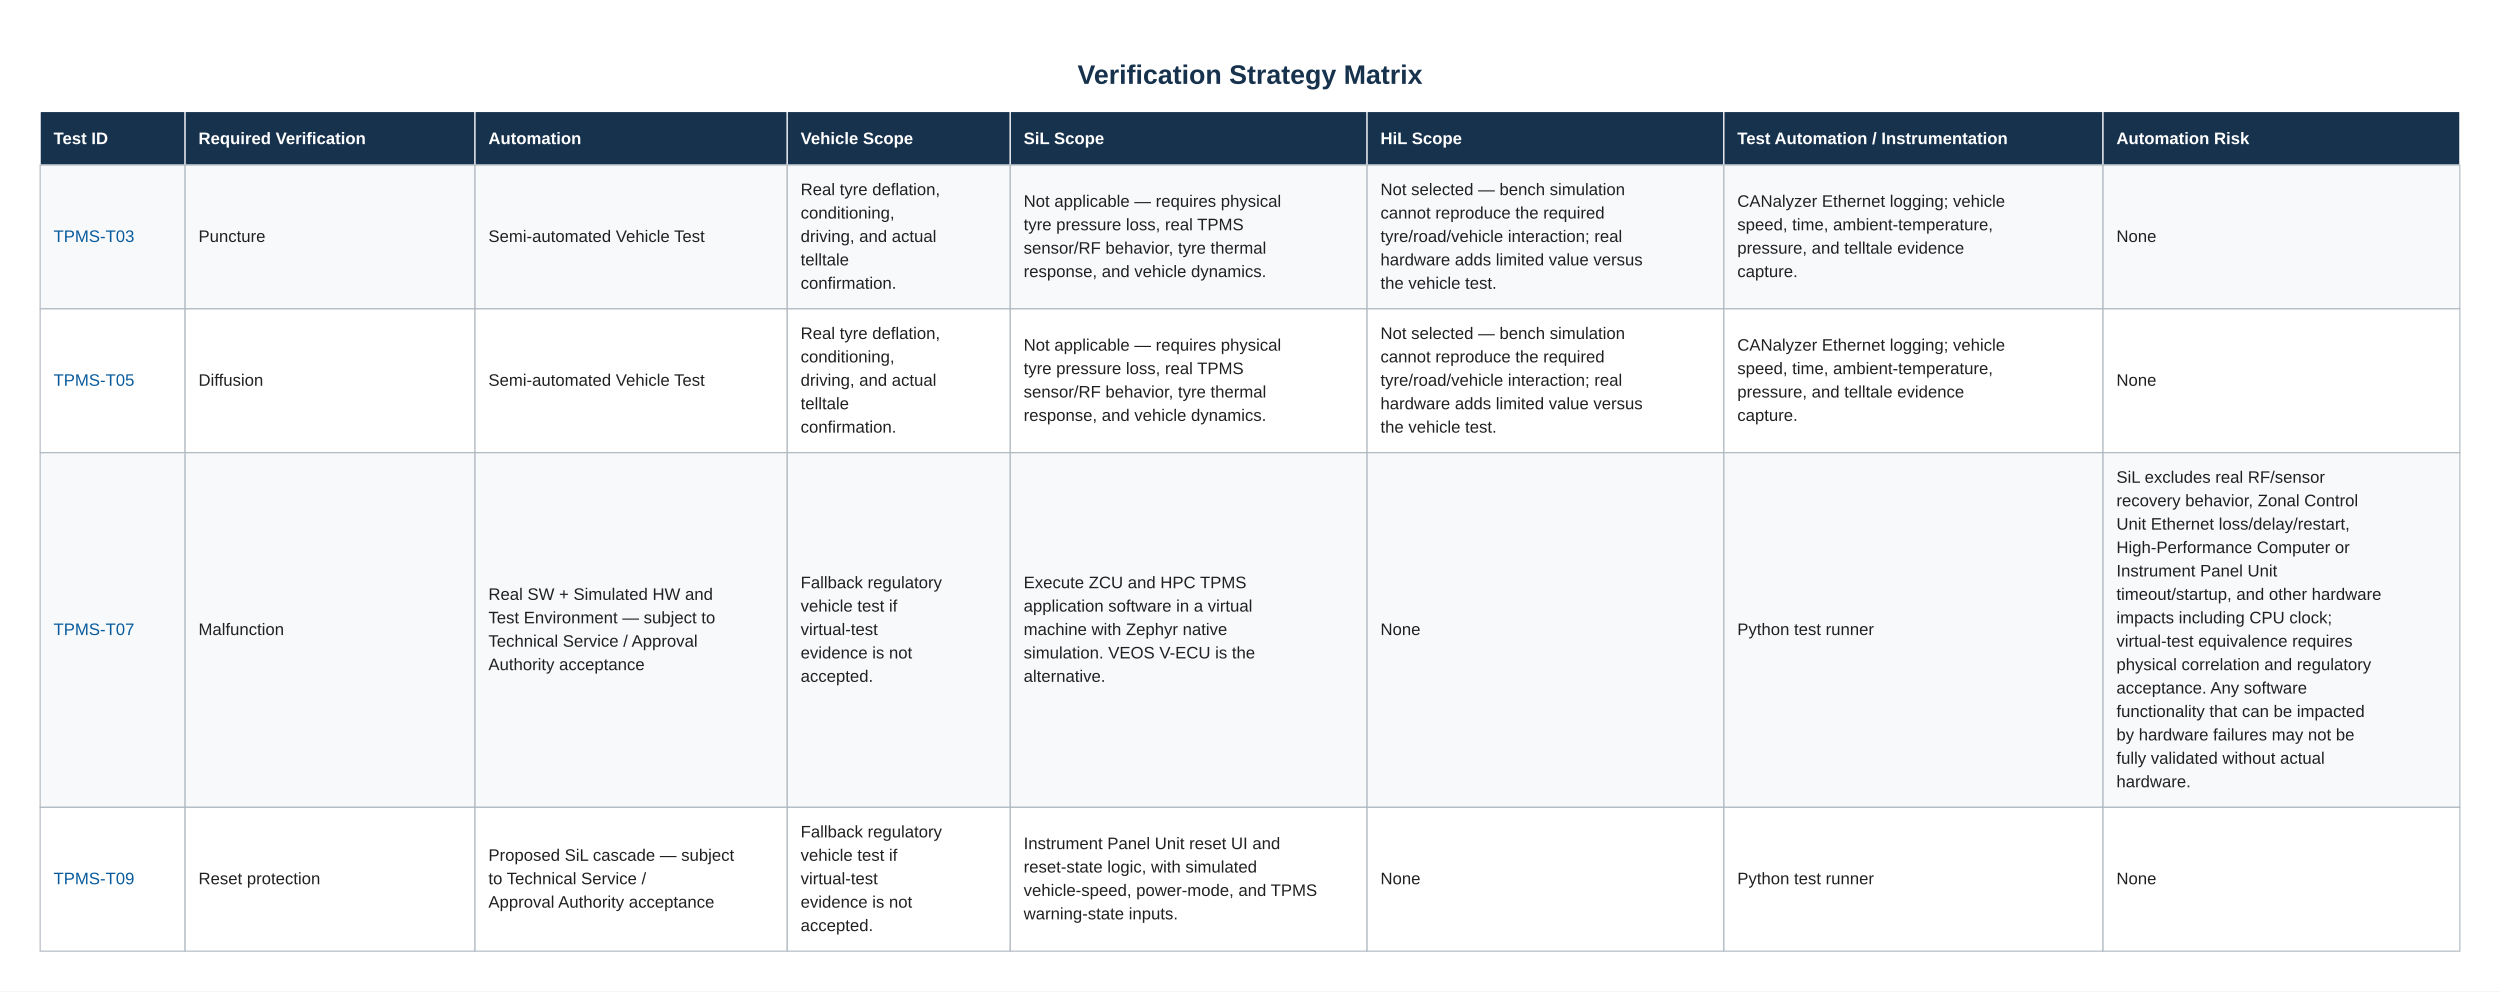
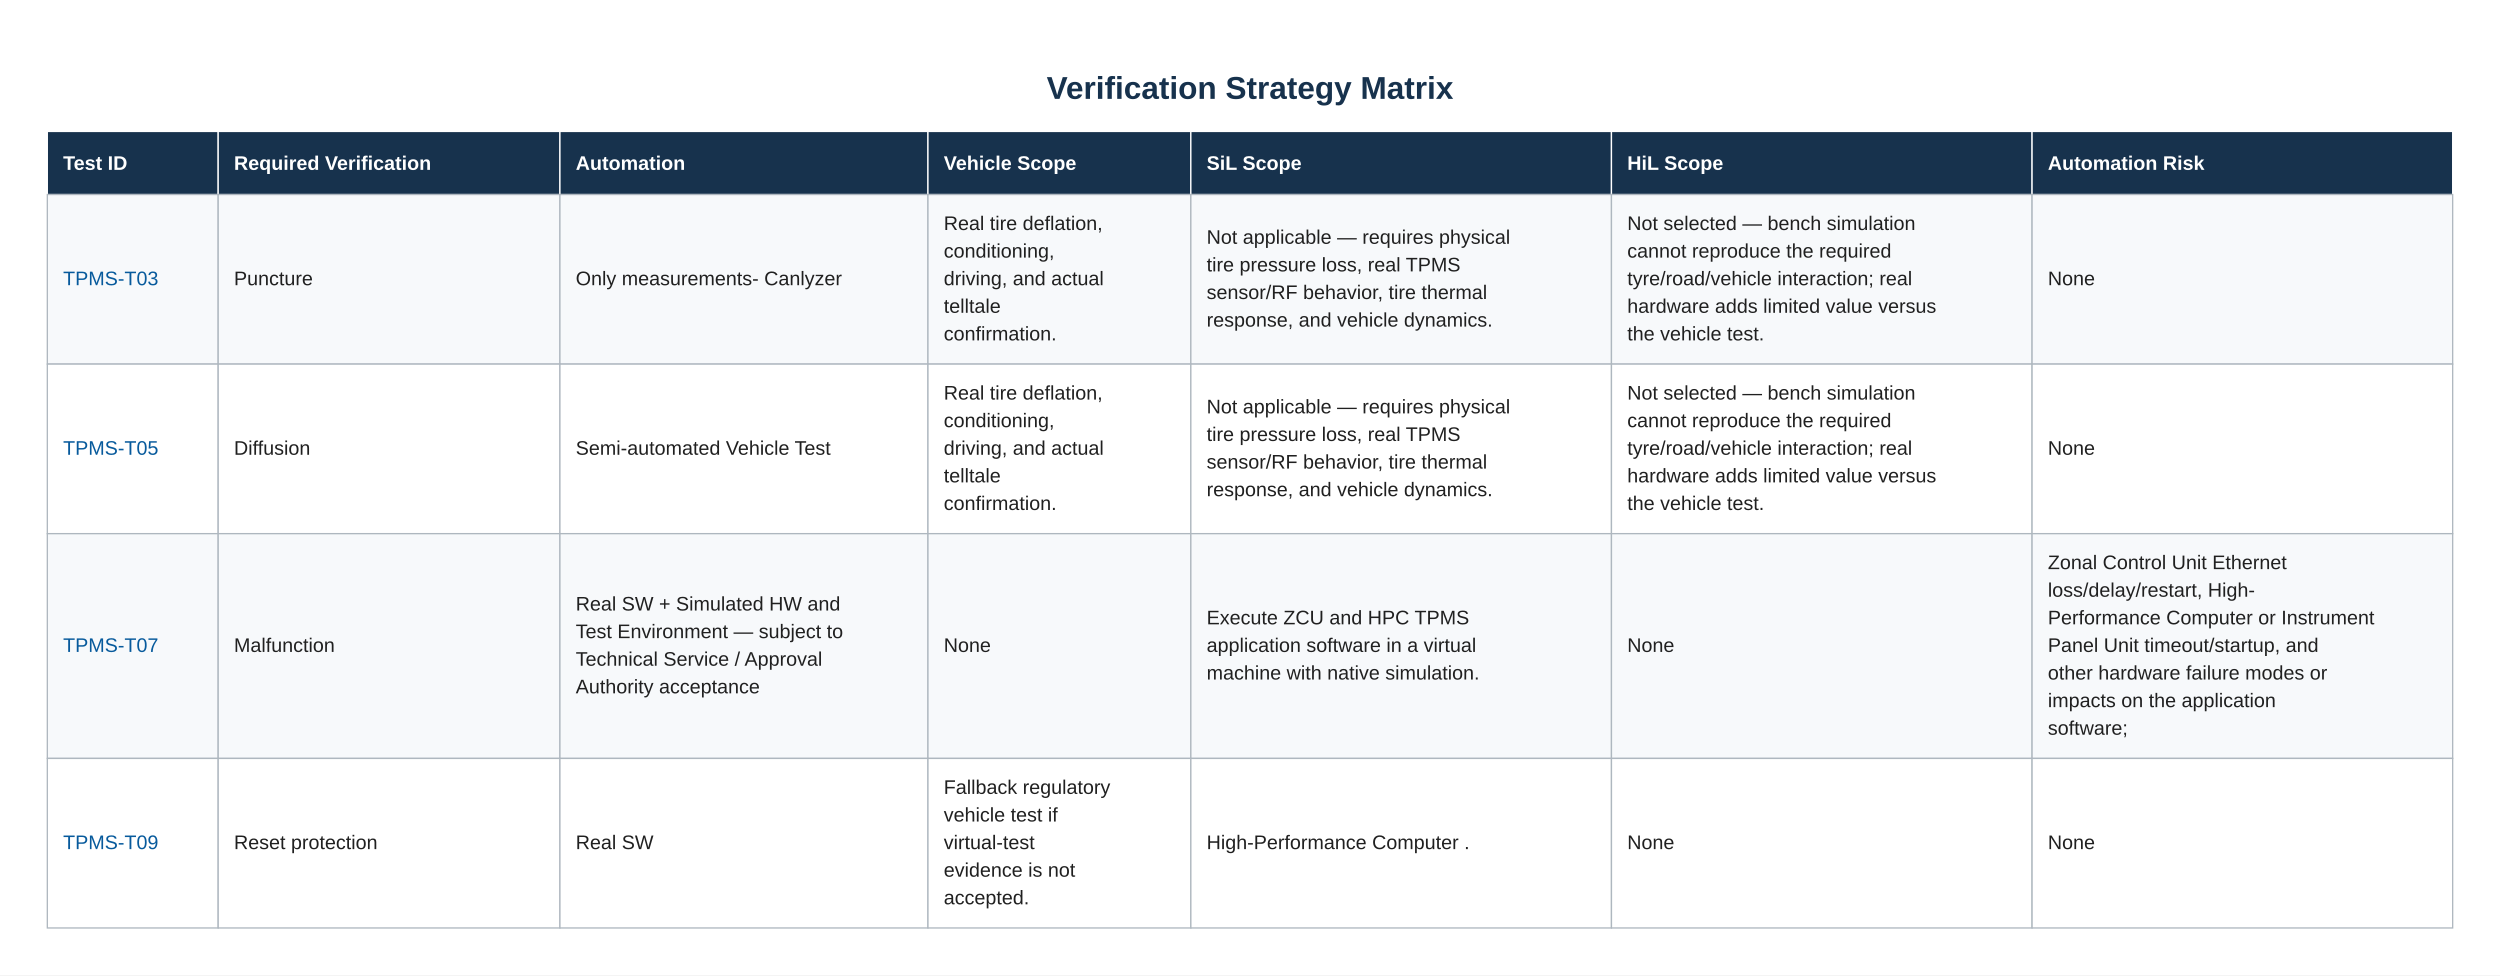
- <svg xmlns="http://www.w3.org/2000/svg" width="2242" height="889" viewBox="0 0 2242 889">
+ <svg xmlns="http://www.w3.org/2000/svg" width="1902" height="742" viewBox="0 0 1902 742">
  <rect width="100%" height="100%" fill="#ffffff" />
  <style>text{font-family:Arial, Helvetica, sans-serif}.title{font-size:24px;font-weight:700;fill:#17324d}.head{font-size:15px;font-weight:700;fill:#ffffff}.cell{font-size:15px;fill:#202020}.test-link,.source-link{fill:#075a9c;text-decoration:underline;cursor:pointer}</style>
-   <text class="title" x="1121.0" y="75.2" text-anchor="middle">
-     <tspan x="1121.0" dy="0">Verification Strategy Matrix</tspan>
+   <text class="title" x="951.0" y="75.2" text-anchor="middle">
+     <tspan x="951.0" dy="0">Verification Strategy Matrix</tspan>
  </text>
  <rect x="36" y="100" width="130" height="48" fill="#17324d" stroke="#ffffff" />
  <text class="head" x="48" y="129.25">Test ID</text>
  <rect x="166" y="100" width="260" height="48" fill="#17324d" stroke="#ffffff" />
  <text class="head" x="178" y="129.25">Required Verification</text>
  <rect x="426" y="100" width="280" height="48" fill="#17324d" stroke="#ffffff" />
  <text class="head" x="438" y="129.25">Automation</text>
  <rect x="706" y="100" width="200" height="48" fill="#17324d" stroke="#ffffff" />
  <text class="head" x="718" y="129.25">Vehicle Scope</text>
  <rect x="906" y="100" width="320" height="48" fill="#17324d" stroke="#ffffff" />
  <text class="head" x="918" y="129.25">SiL Scope</text>
  <rect x="1226" y="100" width="320" height="48" fill="#17324d" stroke="#ffffff" />
  <text class="head" x="1238" y="129.25">HiL Scope</text>
-   <rect x="1546" y="100" width="340" height="48" fill="#17324d" stroke="#ffffff" />
-   <text class="head" x="1558" y="129.25">Test Automation / Instrumentation</text>
-   <rect x="1886" y="100" width="320" height="48" fill="#17324d" stroke="#ffffff" />
-   <text class="head" x="1898" y="129.25">Automation Risk</text>
+   <rect x="1546" y="100" width="320" height="48" fill="#17324d" stroke="#ffffff" />
+   <text class="head" x="1558" y="129.25">Automation Risk</text>
  <rect x="36" y="148" width="130" height="129" fill="#f7f9fb" stroke="#aeb7bf" />
  <a href="r141_tables_viewer.html#2" target="_top">
    <text class="cell test-link" x="48" y="217.0">
      <tspan x="48" dy="0">TPMS-T03</tspan>
    </text>
  </a>
  <rect x="166" y="148" width="260" height="129" fill="#f7f9fb" stroke="#aeb7bf" />
  <text class="cell" x="178" y="217.0">
    <tspan x="178" dy="0">Puncture</tspan>
  </text>
  <rect x="426" y="148" width="280" height="129" fill="#f7f9fb" stroke="#aeb7bf" />
  <text class="cell" x="438" y="217.0">
-     <tspan x="438" dy="0">Semi-automated Vehicle Test</tspan>
+     <tspan x="438" dy="0">Only measurements- Canlyzer</tspan>
  </text>
  <rect x="706" y="148" width="200" height="129" fill="#f7f9fb" stroke="#aeb7bf" />
  <text class="cell" x="718" y="175.0">
-     <tspan x="718" dy="0">Real tyre deflation,</tspan>
+     <tspan x="718" dy="0">Real tire deflation,</tspan>
    <tspan x="718" dy="21">conditioning,</tspan>
    <tspan x="718" dy="21">driving, and actual</tspan>
    <tspan x="718" dy="21">telltale</tspan>
    <tspan x="718" dy="21">confirmation.</tspan>
  </text>
  <rect x="906" y="148" width="320" height="129" fill="#f7f9fb" stroke="#aeb7bf" />
  <text class="cell" x="918" y="185.5">
    <tspan x="918" dy="0">Not applicable — requires physical</tspan>
-     <tspan x="918" dy="21">tyre pressure loss, real TPMS</tspan>
-     <tspan x="918" dy="21">sensor/RF behavior, tyre thermal</tspan>
+     <tspan x="918" dy="21">tire pressure loss, real TPMS</tspan>
+     <tspan x="918" dy="21">sensor/RF behavior, tire thermal</tspan>
    <tspan x="918" dy="21">response, and vehicle dynamics.</tspan>
  </text>
  <rect x="1226" y="148" width="320" height="129" fill="#f7f9fb" stroke="#aeb7bf" />
  <text class="cell" x="1238" y="175.0">
    <tspan x="1238" dy="0">Not selected — bench simulation</tspan>
    <tspan x="1238" dy="21">cannot reproduce the required</tspan>
    <tspan x="1238" dy="21">tyre/road/vehicle interaction; real</tspan>
    <tspan x="1238" dy="21">hardware adds limited value versus</tspan>
    <tspan x="1238" dy="21">the vehicle test.</tspan>
  </text>
-   <rect x="1546" y="148" width="340" height="129" fill="#f7f9fb" stroke="#aeb7bf" />
-   <text class="cell" x="1558" y="185.5">
-     <tspan x="1558" dy="0">CANalyzer Ethernet logging; vehicle</tspan>
-     <tspan x="1558" dy="21">speed, time, ambient-temperature,</tspan>
-     <tspan x="1558" dy="21">pressure, and telltale evidence</tspan>
-     <tspan x="1558" dy="21">capture.</tspan>
-   </text>
-   <rect x="1886" y="148" width="320" height="129" fill="#f7f9fb" stroke="#aeb7bf" />
-   <text class="cell" x="1898" y="217.0">
-     <tspan x="1898" dy="0">None</tspan>
+   <rect x="1546" y="148" width="320" height="129" fill="#f7f9fb" stroke="#aeb7bf" />
+   <text class="cell" x="1558" y="217.0">
+     <tspan x="1558" dy="0">None</tspan>
  </text>
  <rect x="36" y="277" width="130" height="129" fill="#ffffff" stroke="#aeb7bf" />
  <a href="r141_tables_viewer.html#2" target="_top">
    <text class="cell test-link" x="48" y="346.0">
      <tspan x="48" dy="0">TPMS-T05</tspan>
    </text>
  </a>
  <rect x="166" y="277" width="260" height="129" fill="#ffffff" stroke="#aeb7bf" />
  <text class="cell" x="178" y="346.0">
    <tspan x="178" dy="0">Diffusion</tspan>
  </text>
  <rect x="426" y="277" width="280" height="129" fill="#ffffff" stroke="#aeb7bf" />
  <text class="cell" x="438" y="346.0">
    <tspan x="438" dy="0">Semi-automated Vehicle Test</tspan>
  </text>
  <rect x="706" y="277" width="200" height="129" fill="#ffffff" stroke="#aeb7bf" />
  <text class="cell" x="718" y="304.0">
-     <tspan x="718" dy="0">Real tyre deflation,</tspan>
+     <tspan x="718" dy="0">Real tire deflation,</tspan>
    <tspan x="718" dy="21">conditioning,</tspan>
    <tspan x="718" dy="21">driving, and actual</tspan>
    <tspan x="718" dy="21">telltale</tspan>
    <tspan x="718" dy="21">confirmation.</tspan>
  </text>
  <rect x="906" y="277" width="320" height="129" fill="#ffffff" stroke="#aeb7bf" />
  <text class="cell" x="918" y="314.5">
    <tspan x="918" dy="0">Not applicable — requires physical</tspan>
-     <tspan x="918" dy="21">tyre pressure loss, real TPMS</tspan>
-     <tspan x="918" dy="21">sensor/RF behavior, tyre thermal</tspan>
+     <tspan x="918" dy="21">tire pressure loss, real TPMS</tspan>
+     <tspan x="918" dy="21">sensor/RF behavior, tire thermal</tspan>
    <tspan x="918" dy="21">response, and vehicle dynamics.</tspan>
  </text>
  <rect x="1226" y="277" width="320" height="129" fill="#ffffff" stroke="#aeb7bf" />
  <text class="cell" x="1238" y="304.0">
    <tspan x="1238" dy="0">Not selected — bench simulation</tspan>
    <tspan x="1238" dy="21">cannot reproduce the required</tspan>
    <tspan x="1238" dy="21">tyre/road/vehicle interaction; real</tspan>
    <tspan x="1238" dy="21">hardware adds limited value versus</tspan>
    <tspan x="1238" dy="21">the vehicle test.</tspan>
  </text>
-   <rect x="1546" y="277" width="340" height="129" fill="#ffffff" stroke="#aeb7bf" />
-   <text class="cell" x="1558" y="314.5">
-     <tspan x="1558" dy="0">CANalyzer Ethernet logging; vehicle</tspan>
-     <tspan x="1558" dy="21">speed, time, ambient-temperature,</tspan>
-     <tspan x="1558" dy="21">pressure, and telltale evidence</tspan>
-     <tspan x="1558" dy="21">capture.</tspan>
+   <rect x="1546" y="277" width="320" height="129" fill="#ffffff" stroke="#aeb7bf" />
+   <text class="cell" x="1558" y="346.0">
+     <tspan x="1558" dy="0">None</tspan>
  </text>
-   <rect x="1886" y="277" width="320" height="129" fill="#ffffff" stroke="#aeb7bf" />
-   <text class="cell" x="1898" y="346.0">
-     <tspan x="1898" dy="0">None</tspan>
-   </text>
-   <rect x="36" y="406" width="130" height="318" fill="#f7f9fb" stroke="#aeb7bf" />
+   <rect x="36" y="406" width="130" height="171" fill="#f7f9fb" stroke="#aeb7bf" />
  <a href="r141_tables_viewer.html#2" target="_top">
-     <text class="cell test-link" x="48" y="569.5">
+     <text class="cell test-link" x="48" y="496.0">
      <tspan x="48" dy="0">TPMS-T07</tspan>
    </text>
  </a>
-   <rect x="166" y="406" width="260" height="318" fill="#f7f9fb" stroke="#aeb7bf" />
-   <text class="cell" x="178" y="569.5">
+   <rect x="166" y="406" width="260" height="171" fill="#f7f9fb" stroke="#aeb7bf" />
+   <text class="cell" x="178" y="496.0">
    <tspan x="178" dy="0">Malfunction</tspan>
  </text>
-   <rect x="426" y="406" width="280" height="318" fill="#f7f9fb" stroke="#aeb7bf" />
-   <text class="cell" x="438" y="538.0">
+   <rect x="426" y="406" width="280" height="171" fill="#f7f9fb" stroke="#aeb7bf" />
+   <text class="cell" x="438" y="464.5">
    <tspan x="438" dy="0">Real SW + Simulated HW and</tspan>
    <tspan x="438" dy="21">Test Environment — subject to</tspan>
    <tspan x="438" dy="21">Technical Service / Approval</tspan>
    <tspan x="438" dy="21">Authority acceptance</tspan>
  </text>
-   <rect x="706" y="406" width="200" height="318" fill="#f7f9fb" stroke="#aeb7bf" />
-   <text class="cell" x="718" y="527.5">
+   <rect x="706" y="406" width="200" height="171" fill="#f7f9fb" stroke="#aeb7bf" />
+   <text class="cell" x="718" y="496.0">
+     <tspan x="718" dy="0">None</tspan>
+   </text>
+   <rect x="906" y="406" width="320" height="171" fill="#f7f9fb" stroke="#aeb7bf" />
+   <text class="cell" x="918" y="475.0">
+     <tspan x="918" dy="0">Execute ZCU and HPC TPMS</tspan>
+     <tspan x="918" dy="21">application software in a virtual</tspan>
+     <tspan x="918" dy="21">machine with native simulation.</tspan>
+   </text>
+   <rect x="1226" y="406" width="320" height="171" fill="#f7f9fb" stroke="#aeb7bf" />
+   <text class="cell" x="1238" y="496.0">
+     <tspan x="1238" dy="0">None</tspan>
+   </text>
+   <rect x="1546" y="406" width="320" height="171" fill="#f7f9fb" stroke="#aeb7bf" />
+   <text class="cell" x="1558" y="433.0">
+     <tspan x="1558" dy="0">Zonal Control Unit Ethernet</tspan>
+     <tspan x="1558" dy="21">loss/delay/restart, High-</tspan>
+     <tspan x="1558" dy="21">Performance Computer or Instrument</tspan>
+     <tspan x="1558" dy="21">Panel Unit timeout/startup, and</tspan>
+     <tspan x="1558" dy="21">other hardware failure modes or</tspan>
+     <tspan x="1558" dy="21">impacts on the application</tspan>
+     <tspan x="1558" dy="21">software;</tspan>
+   </text>
+   <rect x="36" y="577" width="130" height="129" fill="#ffffff" stroke="#aeb7bf" />
+   <a href="r141_tables_viewer.html#2" target="_top">
+     <text class="cell test-link" x="48" y="646.0">
+       <tspan x="48" dy="0">TPMS-T09</tspan>
+     </text>
+   </a>
+   <rect x="166" y="577" width="260" height="129" fill="#ffffff" stroke="#aeb7bf" />
+   <text class="cell" x="178" y="646.0">
+     <tspan x="178" dy="0">Reset protection</tspan>
+   </text>
+   <rect x="426" y="577" width="280" height="129" fill="#ffffff" stroke="#aeb7bf" />
+   <text class="cell" x="438" y="646.0">
+     <tspan x="438" dy="0">Real SW</tspan>
+   </text>
+   <rect x="706" y="577" width="200" height="129" fill="#ffffff" stroke="#aeb7bf" />
+   <text class="cell" x="718" y="604.0">
    <tspan x="718" dy="0">Fallback regulatory</tspan>
    <tspan x="718" dy="21">vehicle test if</tspan>
    <tspan x="718" dy="21">virtual-test</tspan>
    <tspan x="718" dy="21">evidence is not</tspan>
    <tspan x="718" dy="21">accepted.</tspan>
  </text>
-   <rect x="906" y="406" width="320" height="318" fill="#f7f9fb" stroke="#aeb7bf" />
-   <text class="cell" x="918" y="527.5">
-     <tspan x="918" dy="0">Execute ZCU and HPC TPMS</tspan>
-     <tspan x="918" dy="21">application software in a virtual</tspan>
-     <tspan x="918" dy="21">machine with Zephyr native</tspan>
-     <tspan x="918" dy="21">simulation. VEOS V-ECU is the</tspan>
-     <tspan x="918" dy="21">alternative.</tspan>
+   <rect x="906" y="577" width="320" height="129" fill="#ffffff" stroke="#aeb7bf" />
+   <text class="cell" x="918" y="646.0">
+     <tspan x="918" dy="0">High-Performance Computer .</tspan>
  </text>
-   <rect x="1226" y="406" width="320" height="318" fill="#f7f9fb" stroke="#aeb7bf" />
-   <text class="cell" x="1238" y="569.5">
+   <rect x="1226" y="577" width="320" height="129" fill="#ffffff" stroke="#aeb7bf" />
+   <text class="cell" x="1238" y="646.0">
    <tspan x="1238" dy="0">None</tspan>
  </text>
-   <rect x="1546" y="406" width="340" height="318" fill="#f7f9fb" stroke="#aeb7bf" />
-   <text class="cell" x="1558" y="569.5">
-     <tspan x="1558" dy="0">Python test runner</tspan>
-   </text>
-   <rect x="1886" y="406" width="320" height="318" fill="#f7f9fb" stroke="#aeb7bf" />
-   <text class="cell" x="1898" y="433.0">
-     <tspan x="1898" dy="0">SiL excludes real RF/sensor</tspan>
-     <tspan x="1898" dy="21">recovery behavior, Zonal Control</tspan>
-     <tspan x="1898" dy="21">Unit Ethernet loss/delay/restart,</tspan>
-     <tspan x="1898" dy="21">High-Performance Computer or</tspan>
-     <tspan x="1898" dy="21">Instrument Panel Unit</tspan>
-     <tspan x="1898" dy="21">timeout/startup, and other hardware</tspan>
-     <tspan x="1898" dy="21">impacts including CPU clock;</tspan>
-     <tspan x="1898" dy="21">virtual-test equivalence requires</tspan>
-     <tspan x="1898" dy="21">physical correlation and regulatory</tspan>
-     <tspan x="1898" dy="21">acceptance. Any software</tspan>
-     <tspan x="1898" dy="21">functionality that can be impacted</tspan>
-     <tspan x="1898" dy="21">by hardware failures may not be</tspan>
-     <tspan x="1898" dy="21">fully validated without actual</tspan>
-     <tspan x="1898" dy="21">hardware.</tspan>
-   </text>
-   <rect x="36" y="724" width="130" height="129" fill="#ffffff" stroke="#aeb7bf" />
-   <a href="r141_tables_viewer.html#2" target="_top">
-     <text class="cell test-link" x="48" y="793.0">
-       <tspan x="48" dy="0">TPMS-T09</tspan>
-     </text>
-   </a>
-   <rect x="166" y="724" width="260" height="129" fill="#ffffff" stroke="#aeb7bf" />
-   <text class="cell" x="178" y="793.0">
-     <tspan x="178" dy="0">Reset protection</tspan>
-   </text>
-   <rect x="426" y="724" width="280" height="129" fill="#ffffff" stroke="#aeb7bf" />
-   <text class="cell" x="438" y="772.0">
-     <tspan x="438" dy="0">Proposed SiL cascade — subject</tspan>
-     <tspan x="438" dy="21">to Technical Service /</tspan>
-     <tspan x="438" dy="21">Approval Authority acceptance</tspan>
-   </text>
-   <rect x="706" y="724" width="200" height="129" fill="#ffffff" stroke="#aeb7bf" />
-   <text class="cell" x="718" y="751.0">
-     <tspan x="718" dy="0">Fallback regulatory</tspan>
-     <tspan x="718" dy="21">vehicle test if</tspan>
-     <tspan x="718" dy="21">virtual-test</tspan>
-     <tspan x="718" dy="21">evidence is not</tspan>
-     <tspan x="718" dy="21">accepted.</tspan>
-   </text>
-   <rect x="906" y="724" width="320" height="129" fill="#ffffff" stroke="#aeb7bf" />
-   <text class="cell" x="918" y="761.5">
-     <tspan x="918" dy="0">Instrument Panel Unit reset UI and</tspan>
-     <tspan x="918" dy="21">reset-state logic, with simulated</tspan>
-     <tspan x="918" dy="21">vehicle-speed, power-mode, and TPMS</tspan>
-     <tspan x="918" dy="21">warning-state inputs.</tspan>
-   </text>
-   <rect x="1226" y="724" width="320" height="129" fill="#ffffff" stroke="#aeb7bf" />
-   <text class="cell" x="1238" y="793.0">
-     <tspan x="1238" dy="0">None</tspan>
-   </text>
-   <rect x="1546" y="724" width="340" height="129" fill="#ffffff" stroke="#aeb7bf" />
-   <text class="cell" x="1558" y="793.0">
-     <tspan x="1558" dy="0">Python test runner</tspan>
-   </text>
-   <rect x="1886" y="724" width="320" height="129" fill="#ffffff" stroke="#aeb7bf" />
-   <text class="cell" x="1898" y="793.0">
-     <tspan x="1898" dy="0">None</tspan>
+   <rect x="1546" y="577" width="320" height="129" fill="#ffffff" stroke="#aeb7bf" />
+   <text class="cell" x="1558" y="646.0">
+     <tspan x="1558" dy="0">None</tspan>
  </text>
</svg>
